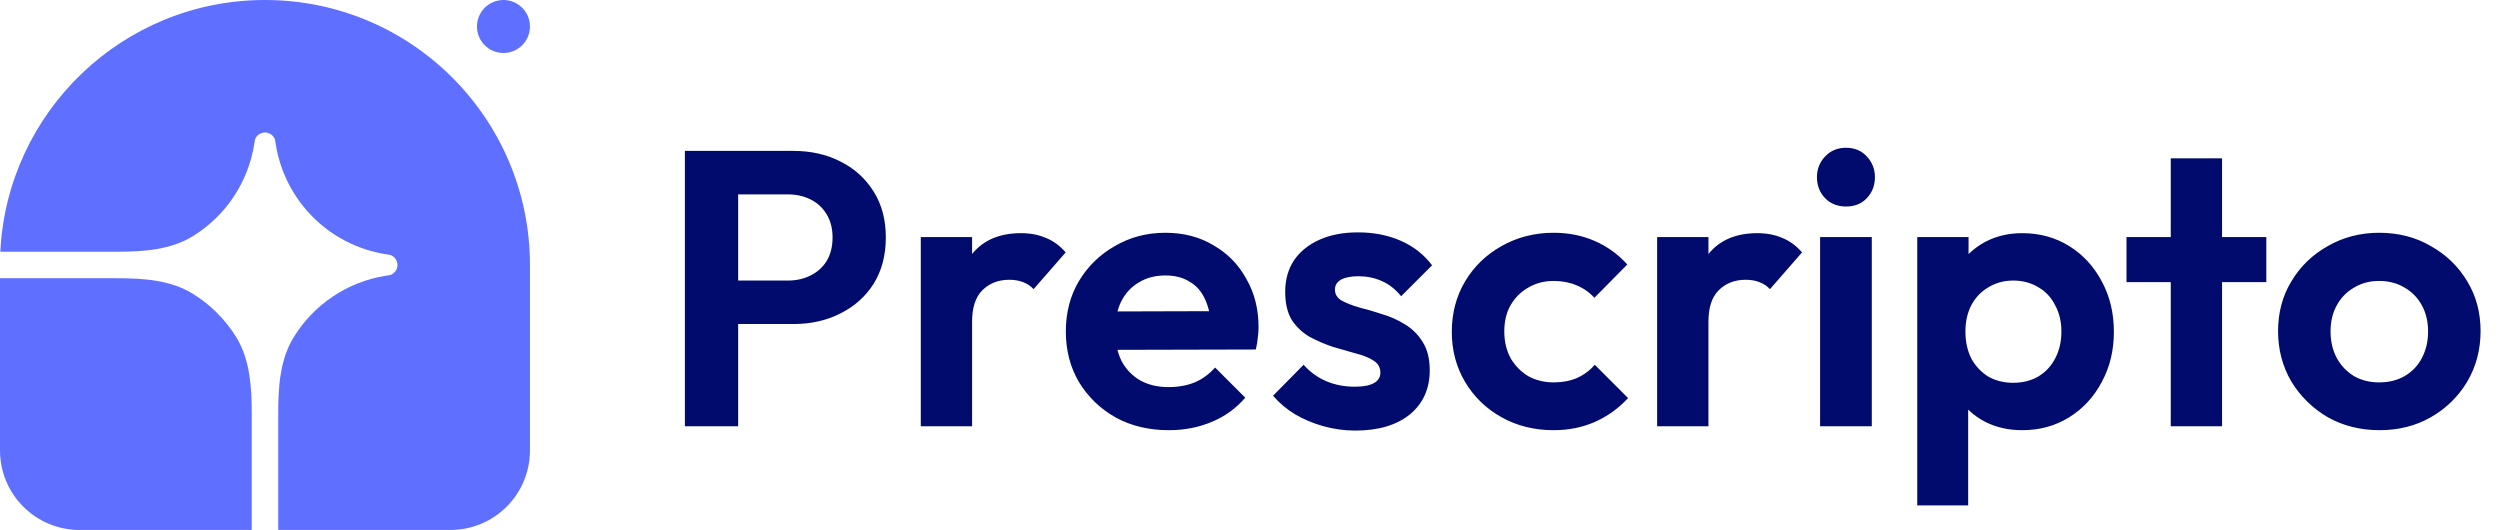
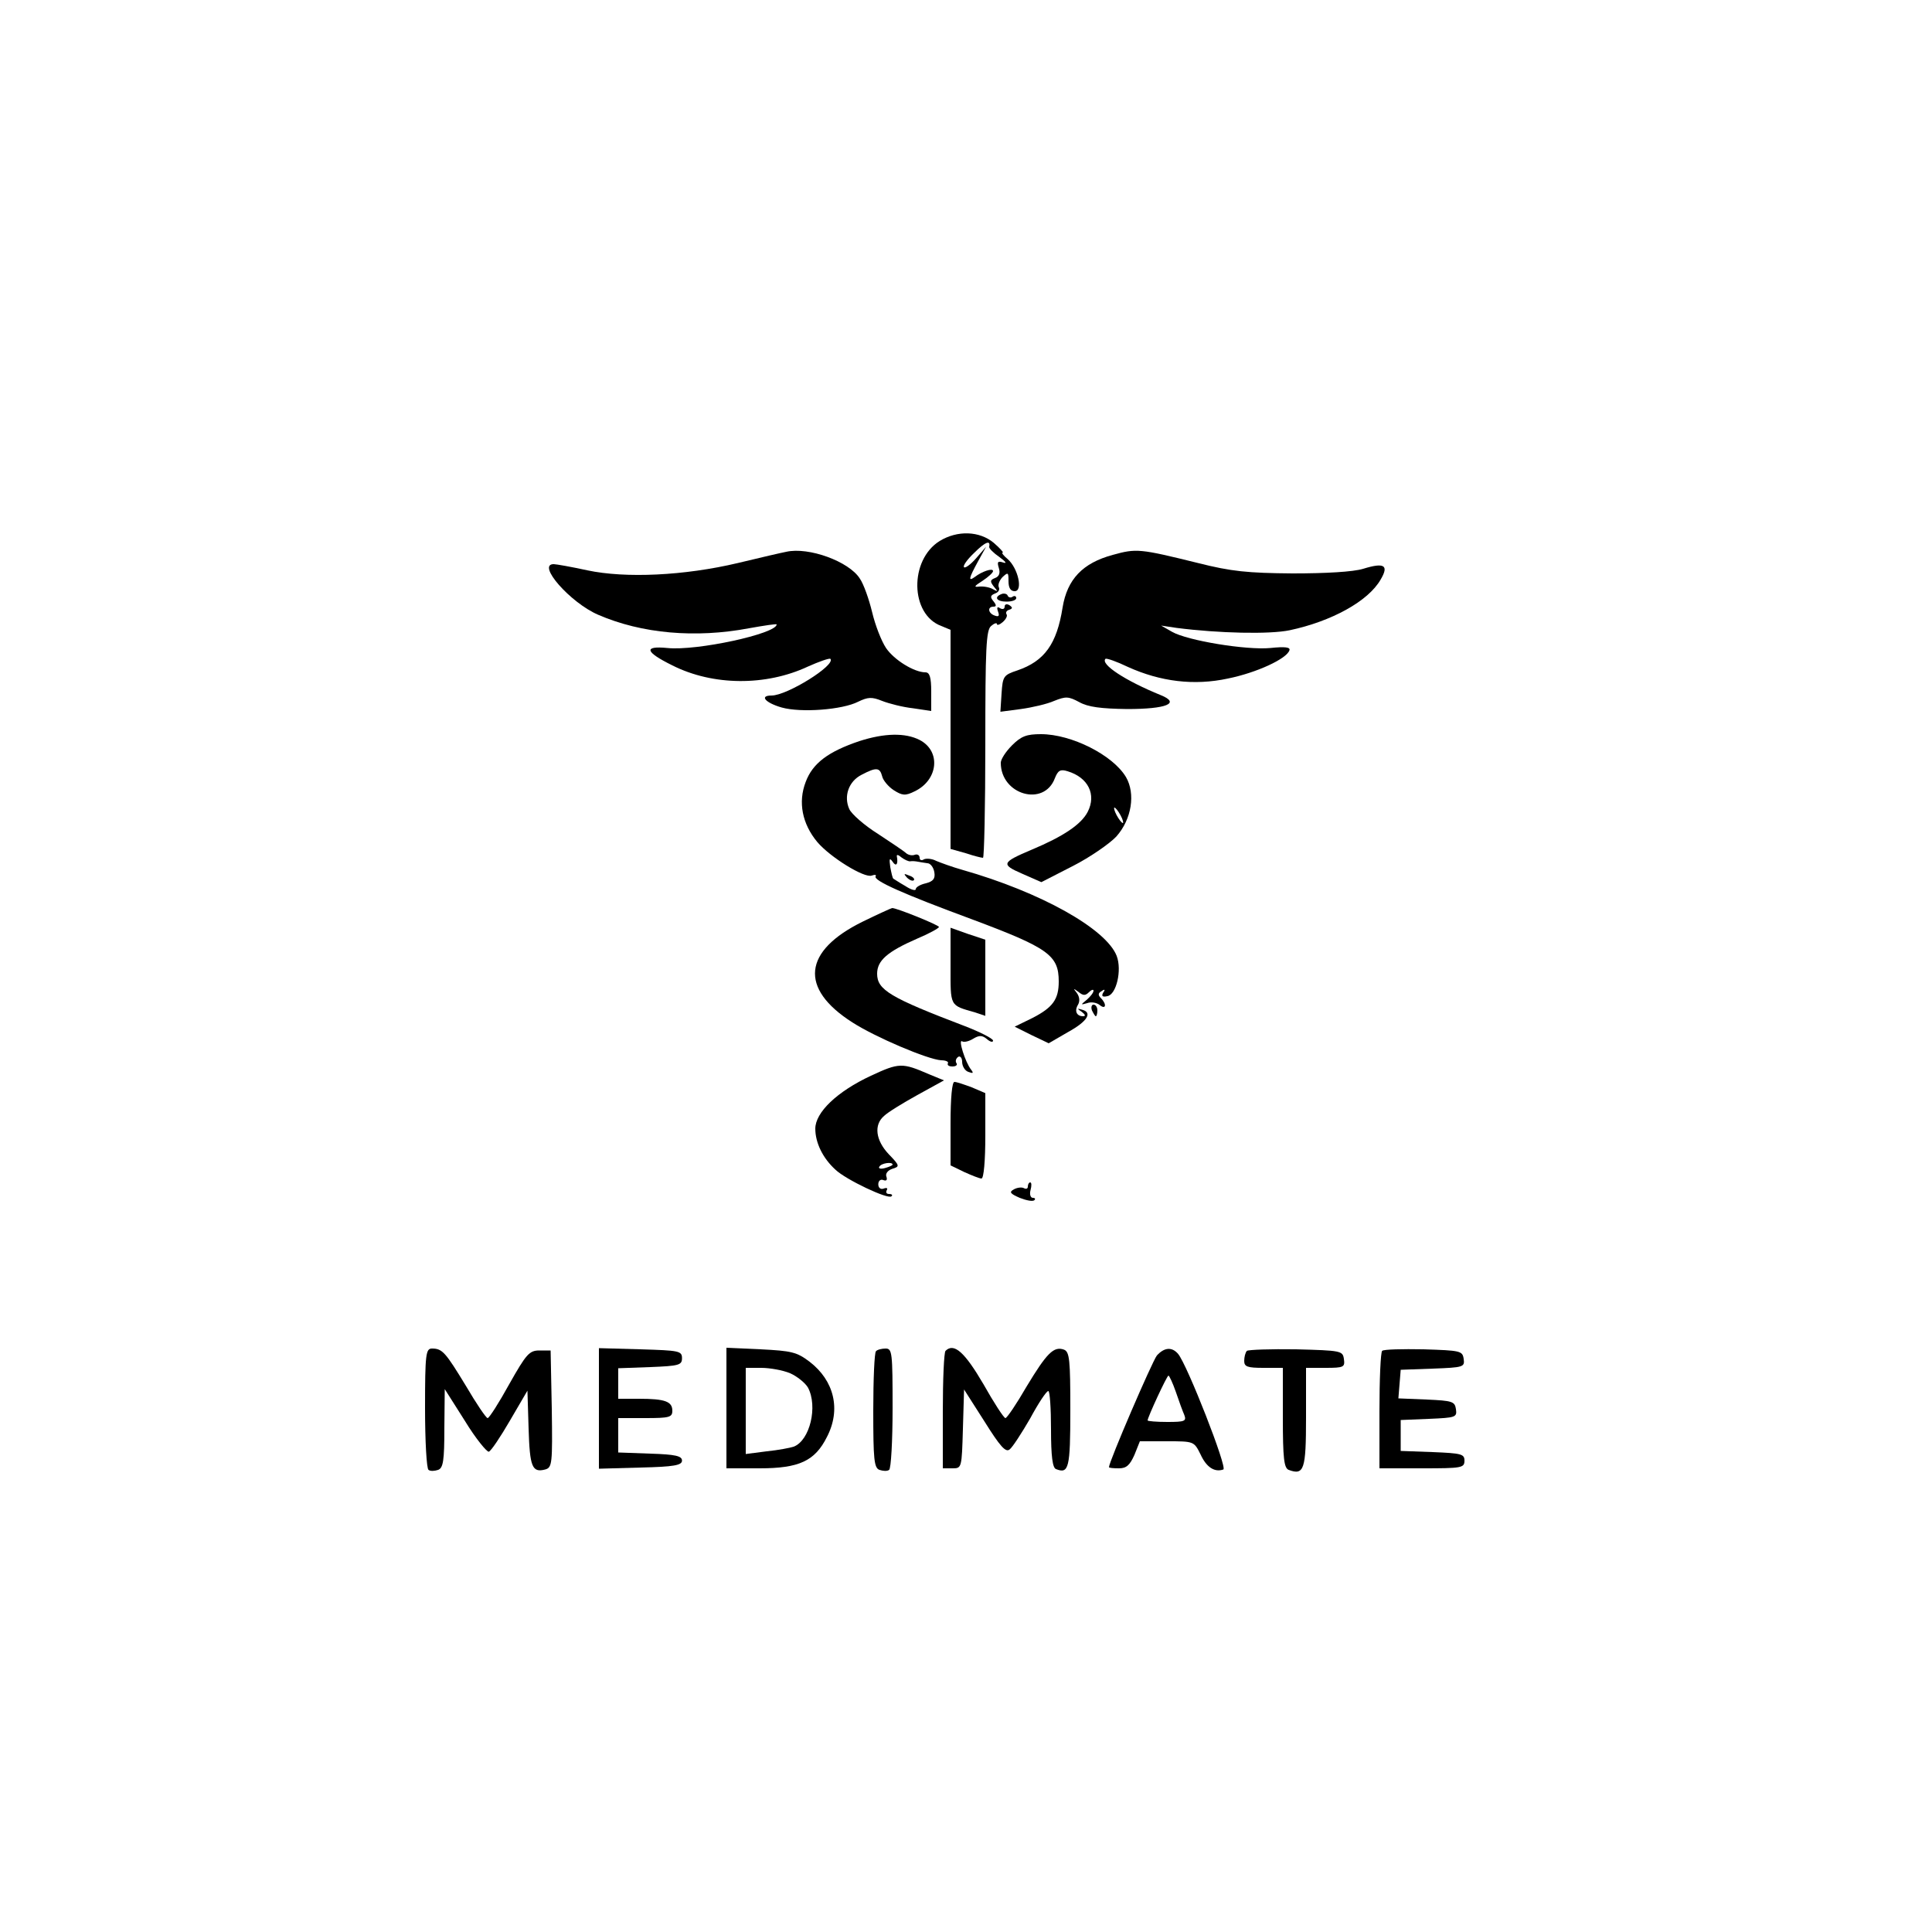
- <svg xmlns="http://www.w3.org/2000/svg" width="217" height="46" viewBox="0 0 217 46" fill="none">
-   <path d="M23 0C35.703 0 46 10.297 46 23V39.1C46 40.93 45.273 42.685 43.979 43.979C42.685 45.273 40.93 46 39.1 46H24.15V35.91C24.15 33.608 24.29 31.223 25.497 29.263C26.362 27.859 27.518 26.657 28.888 25.738C30.258 24.82 31.81 24.208 33.437 23.942L33.878 23.871C34.059 23.808 34.217 23.691 34.328 23.535C34.44 23.379 34.5 23.192 34.5 23C34.5 22.808 34.44 22.621 34.328 22.465C34.217 22.309 34.059 22.192 33.878 22.129L33.437 22.058C31.059 21.67 28.863 20.544 27.159 18.84C25.456 17.137 24.33 14.941 23.942 12.563L23.87 12.122C23.808 11.941 23.691 11.783 23.535 11.671C23.379 11.56 23.192 11.5 23 11.5C22.808 11.5 22.621 11.56 22.465 11.671C22.309 11.783 22.191 11.941 22.129 12.122L22.058 12.563C21.792 14.19 21.18 15.742 20.261 17.111C19.343 18.481 18.141 19.638 16.737 20.502C14.777 21.71 12.392 21.85 10.09 21.85H0.027C0.629 9.682 10.683 0 23 0Z" fill="#5F6FFF" />
-   <path d="M0 24.15H10.09C12.392 24.15 14.777 24.29 16.737 25.498C18.269 26.442 19.558 27.731 20.502 29.263C21.71 31.223 21.85 33.608 21.85 35.91V46H6.9C5.07 46 3.315 45.273 2.021 43.979C0.727 42.685 0 40.93 0 39.1L0 24.15ZM46 2.3C46 2.91 45.758 3.495 45.326 3.926C44.895 4.358 44.31 4.6 43.7 4.6C43.09 4.6 42.505 4.358 42.074 3.926C41.642 3.495 41.4 2.91 41.4 2.3C41.4 1.69 41.642 1.105 42.074 0.674C42.505 0.242 43.09 0 43.7 0C44.31 0 44.895 0.242 45.326 0.674C45.758 1.105 46 1.69 46 2.3Z" fill="#5F6FFF" />
-   <path d="M62.848 28.126V24.352H68.39C69.115 24.352 69.773 24.205 70.362 23.91C70.951 23.615 71.416 23.196 71.756 22.652C72.096 22.085 72.266 21.405 72.266 20.612C72.266 19.841 72.096 19.173 71.756 18.606C71.416 18.039 70.951 17.609 70.362 17.314C69.773 17.019 69.115 16.872 68.39 16.872H62.848V13.098H68.866C70.385 13.098 71.745 13.404 72.946 14.016C74.17 14.628 75.133 15.501 75.836 16.634C76.539 17.745 76.89 19.071 76.89 20.612C76.89 22.153 76.539 23.491 75.836 24.624C75.133 25.735 74.17 26.596 72.946 27.208C71.745 27.82 70.385 28.126 68.866 28.126H62.848ZM59.448 37V13.098H64.072V37H59.448ZM79.923 37V20.578H84.377V37H79.923ZM84.377 27.922L82.643 26.766C82.847 24.749 83.436 23.162 84.411 22.006C85.386 20.827 86.791 20.238 88.627 20.238C89.421 20.238 90.135 20.374 90.769 20.646C91.404 20.895 91.982 21.315 92.503 21.904L89.715 25.1C89.466 24.828 89.16 24.624 88.797 24.488C88.457 24.352 88.061 24.284 87.607 24.284C86.655 24.284 85.873 24.59 85.261 25.202C84.672 25.791 84.377 26.698 84.377 27.922ZM101.457 37.34C99.734 37.34 98.204 36.977 96.867 36.252C95.529 35.504 94.464 34.484 93.671 33.192C92.9 31.9 92.515 30.427 92.515 28.772C92.515 27.14 92.889 25.689 93.637 24.42C94.407 23.128 95.45 22.108 96.765 21.36C98.079 20.589 99.541 20.204 101.151 20.204C102.738 20.204 104.132 20.567 105.333 21.292C106.557 21.995 107.509 22.969 108.189 24.216C108.892 25.44 109.243 26.834 109.243 28.398C109.243 28.693 109.22 28.999 109.175 29.316C109.152 29.611 109.096 29.951 109.005 30.336L95.201 30.37V27.038L106.931 27.004L105.129 28.398C105.084 27.423 104.902 26.607 104.585 25.95C104.29 25.293 103.848 24.794 103.259 24.454C102.692 24.091 101.99 23.91 101.151 23.91C100.267 23.91 99.496 24.114 98.839 24.522C98.181 24.907 97.671 25.463 97.309 26.188C96.969 26.891 96.799 27.729 96.799 28.704C96.799 29.701 96.98 30.574 97.343 31.322C97.728 32.047 98.272 32.614 98.975 33.022C99.677 33.407 100.494 33.6 101.423 33.6C102.262 33.6 103.021 33.464 103.701 33.192C104.381 32.897 104.97 32.467 105.469 31.9L108.087 34.518C107.294 35.447 106.319 36.15 105.163 36.626C104.03 37.102 102.794 37.34 101.457 37.34ZM117.641 37.374C116.712 37.374 115.794 37.249 114.887 37C114.003 36.751 113.187 36.411 112.439 35.98C111.691 35.527 111.045 34.983 110.501 34.348L113.153 31.662C113.72 32.297 114.377 32.773 115.125 33.09C115.873 33.407 116.701 33.566 117.607 33.566C118.333 33.566 118.877 33.464 119.239 33.26C119.625 33.056 119.817 32.75 119.817 32.342C119.817 31.889 119.613 31.537 119.205 31.288C118.82 31.039 118.31 30.835 117.675 30.676C117.041 30.495 116.372 30.302 115.669 30.098C114.989 29.871 114.332 29.588 113.697 29.248C113.063 28.885 112.541 28.398 112.133 27.786C111.748 27.151 111.555 26.335 111.555 25.338C111.555 24.295 111.805 23.389 112.303 22.618C112.825 21.847 113.561 21.247 114.513 20.816C115.465 20.385 116.587 20.17 117.879 20.17C119.239 20.17 120.463 20.408 121.551 20.884C122.662 21.36 123.58 22.074 124.305 23.026L121.619 25.712C121.121 25.1 120.554 24.658 119.919 24.386C119.307 24.114 118.639 23.978 117.913 23.978C117.256 23.978 116.746 24.08 116.383 24.284C116.043 24.488 115.873 24.771 115.873 25.134C115.873 25.542 116.066 25.859 116.451 26.086C116.859 26.313 117.381 26.517 118.015 26.698C118.65 26.857 119.307 27.049 119.987 27.276C120.69 27.48 121.347 27.775 121.959 28.16C122.594 28.545 123.104 29.055 123.489 29.69C123.897 30.325 124.101 31.141 124.101 32.138C124.101 33.747 123.523 35.028 122.367 35.98C121.211 36.909 119.636 37.374 117.641 37.374ZM134.857 37.34C133.179 37.34 131.672 36.966 130.335 36.218C128.997 35.47 127.943 34.45 127.173 33.158C126.402 31.866 126.017 30.415 126.017 28.806C126.017 27.174 126.402 25.712 127.173 24.42C127.943 23.128 128.997 22.108 130.335 21.36C131.695 20.589 133.202 20.204 134.857 20.204C136.149 20.204 137.339 20.442 138.427 20.918C139.515 21.394 140.455 22.074 141.249 22.958L138.393 25.848C137.962 25.372 137.441 25.009 136.829 24.76C136.239 24.511 135.582 24.386 134.857 24.386C134.041 24.386 133.304 24.579 132.647 24.964C132.012 25.327 131.502 25.837 131.117 26.494C130.754 27.129 130.573 27.888 130.573 28.772C130.573 29.633 130.754 30.404 131.117 31.084C131.502 31.741 132.012 32.263 132.647 32.648C133.304 33.011 134.041 33.192 134.857 33.192C135.605 33.192 136.273 33.067 136.863 32.818C137.475 32.546 137.996 32.161 138.427 31.662L141.317 34.552C140.478 35.459 139.515 36.15 138.427 36.626C137.339 37.102 136.149 37.34 134.857 37.34ZM143.839 37V20.578H148.293V37H143.839ZM148.293 27.922L146.559 26.766C146.763 24.749 147.353 23.162 148.327 22.006C149.302 20.827 150.707 20.238 152.543 20.238C153.337 20.238 154.051 20.374 154.685 20.646C155.32 20.895 155.898 21.315 156.419 21.904L153.631 25.1C153.382 24.828 153.076 24.624 152.713 24.488C152.373 24.352 151.977 24.284 151.523 24.284C150.571 24.284 149.789 24.59 149.177 25.202C148.588 25.791 148.293 26.698 148.293 27.922ZM157.984 37V20.578H162.472V37H157.984ZM160.228 17.926C159.502 17.926 158.902 17.688 158.426 17.212C157.95 16.713 157.712 16.101 157.712 15.376C157.712 14.673 157.95 14.073 158.426 13.574C158.902 13.075 159.502 12.826 160.228 12.826C160.976 12.826 161.576 13.075 162.03 13.574C162.506 14.073 162.744 14.673 162.744 15.376C162.744 16.101 162.506 16.713 162.03 17.212C161.576 17.688 160.976 17.926 160.228 17.926ZM175.529 37.34C174.351 37.34 173.285 37.102 172.333 36.626C171.381 36.127 170.622 35.459 170.055 34.62C169.489 33.781 169.183 32.818 169.137 31.73V25.916C169.183 24.828 169.489 23.865 170.055 23.026C170.645 22.165 171.404 21.485 172.333 20.986C173.285 20.487 174.351 20.238 175.529 20.238C177.048 20.238 178.408 20.612 179.609 21.36C180.811 22.108 181.751 23.128 182.431 24.42C183.134 25.712 183.485 27.174 183.485 28.806C183.485 30.415 183.134 31.866 182.431 33.158C181.751 34.45 180.811 35.47 179.609 36.218C178.408 36.966 177.048 37.34 175.529 37.34ZM174.747 33.226C175.563 33.226 176.289 33.045 176.923 32.682C177.558 32.297 178.045 31.775 178.385 31.118C178.748 30.438 178.929 29.656 178.929 28.772C178.929 27.911 178.748 27.151 178.385 26.494C178.045 25.814 177.558 25.293 176.923 24.93C176.289 24.545 175.563 24.352 174.747 24.352C173.954 24.352 173.24 24.545 172.605 24.93C171.971 25.293 171.472 25.814 171.109 26.494C170.769 27.151 170.599 27.911 170.599 28.772C170.599 29.656 170.769 30.438 171.109 31.118C171.472 31.775 171.959 32.297 172.571 32.682C173.206 33.045 173.931 33.226 174.747 33.226ZM166.417 43.868V20.578H170.871V24.896L170.123 28.874L170.837 32.852V43.868H166.417ZM188.421 37V13.744H192.875V37H188.421ZM184.579 24.488V20.578H196.717V24.488H184.579ZM206.542 37.34C204.887 37.34 203.391 36.966 202.054 36.218C200.739 35.447 199.685 34.416 198.892 33.124C198.121 31.809 197.736 30.347 197.736 28.738C197.736 27.129 198.121 25.689 198.892 24.42C199.662 23.128 200.716 22.108 202.054 21.36C203.391 20.589 204.876 20.204 206.508 20.204C208.185 20.204 209.681 20.589 210.996 21.36C212.333 22.108 213.387 23.128 214.158 24.42C214.928 25.689 215.314 27.129 215.314 28.738C215.314 30.347 214.928 31.809 214.158 33.124C213.387 34.416 212.333 35.447 210.996 36.218C209.681 36.966 208.196 37.34 206.542 37.34ZM206.508 33.192C207.346 33.192 208.083 33.011 208.718 32.648C209.375 32.263 209.874 31.741 210.214 31.084C210.576 30.404 210.758 29.633 210.758 28.772C210.758 27.911 210.576 27.151 210.214 26.494C209.851 25.837 209.352 25.327 208.718 24.964C208.083 24.579 207.346 24.386 206.508 24.386C205.692 24.386 204.966 24.579 204.332 24.964C203.697 25.327 203.198 25.837 202.836 26.494C202.473 27.151 202.292 27.911 202.292 28.772C202.292 29.633 202.473 30.404 202.836 31.084C203.198 31.741 203.697 32.263 204.332 32.648C204.966 33.011 205.692 33.192 206.508 33.192Z" fill="#000B6D" />
+ <svg xmlns="http://www.w3.org/2000/svg" version="1.0" width="500pt" height="500pt" viewBox="0 0 500 500" preserveAspectRatio="xMidYMid meet">
+   <g transform="translate(0,500) scale(0.1,-0.1)" fill="#000000" stroke="none">
+     <path d="M2432 3600 c-79 -49 -77 -190 4 -220 l24 -10 0 -283 0 -284 39 -11 c21 -7 41 -12 45 -12 3 0 6 132 6 294 0 249 2 295 15 306 8 7 15 9 15 5 0 -4 7 -2 15 5 8 7 13 16 10 20 -3 5 0 10 7 12 9 3 9 6 0 12 -7 4 -12 2 -12 -4 0 -6 -5 -8 -12 -4 -7 5 -9 2 -5 -9 4 -11 2 -14 -9 -10 -17 6 -19 23 -3 23 8 0 8 4 0 14 -9 11 -8 15 4 20 9 3 13 10 10 16 -3 6 1 17 9 26 15 14 16 13 16 -10 0 -17 5 -26 16 -26 22 0 9 59 -18 83 -11 9 -17 17 -13 17 3 0 -7 11 -23 25 -37 31 -94 33 -140 5z m128 -15 c-1 -4 11 -16 27 -27 15 -11 20 -17 10 -14 -15 5 -17 2 -12 -14 4 -13 1 -22 -10 -26 -13 -5 -13 -9 -3 -22 11 -13 11 -14 -2 -7 -8 5 -24 8 -35 7 -16 -2 -14 1 8 15 15 10 27 21 27 25 0 9 -29 -1 -47 -15 -18 -13 -16 -4 8 40 l21 38 -26 -30 c-14 -16 -28 -26 -31 -23 -4 3 8 20 26 37 29 29 43 34 39 16z" />
+     <path d="M2035 3572 c-11 -2 -67 -15 -125 -29 -139 -33 -291 -40 -390 -19 -41 9 -81 16 -87 16 -45 0 43 -100 115 -131 113 -49 252 -61 390 -35 39 7 72 12 72 10 0 -24 -207 -69 -283 -61 -62 6 -58 -10 13 -45 105 -53 242 -54 351 -3 29 13 55 22 58 20 15 -16 -112 -95 -152 -95 -33 0 -16 -19 26 -31 50 -14 157 -6 198 15 25 12 35 13 62 2 18 -7 53 -16 80 -19 l47 -7 0 50 c0 37 -4 50 -15 50 -29 0 -81 32 -102 63 -12 18 -28 59 -36 93 -8 33 -22 73 -32 87 -28 44 -132 82 -190 69z" />
+     <path d="M2880 3564 c-78 -21 -118 -63 -130 -136 -15 -95 -47 -139 -117 -163 -36 -12 -38 -15 -41 -60 l-3 -47 53 7 c29 4 68 13 86 21 30 12 37 12 65 -3 23 -13 57 -17 124 -18 102 0 139 15 87 36 -91 37 -157 80 -143 94 3 2 29 -7 58 -21 84 -38 171 -49 259 -30 74 15 152 51 159 73 3 8 -11 10 -49 6 -62 -6 -215 19 -255 42 l-28 16 40 -6 c109 -14 241 -17 293 -6 108 23 203 75 235 131 22 37 10 45 -45 28 -26 -8 -97 -12 -183 -12 -116 1 -158 5 -245 27 -150 37 -159 38 -220 21z" />
+     <path d="M2593 3463 c-22 -8 -14 -20 12 -20 14 0 25 4 25 9 0 5 -4 7 -9 4 -5 -4 -11 -2 -13 2 -1 5 -9 7 -15 5z" />
+     <path d="M2224 3082 c-80 -27 -121 -57 -139 -106 -20 -52 -9 -108 30 -155 34 -40 122 -94 141 -87 8 3 13 2 10 -2 -6 -11 73 -46 249 -111 198 -74 225 -93 225 -161 0 -46 -15 -67 -67 -94 l-47 -23 44 -22 44 -21 50 29 c51 28 64 51 36 58 -13 4 -13 3 0 -6 9 -7 10 -11 3 -11 -17 0 -23 14 -13 30 5 9 4 20 -3 30 -10 13 -10 13 4 3 12 -10 18 -10 27 -1 7 7 12 8 12 4 0 -5 -8 -15 -17 -23 -17 -14 -17 -14 1 -9 10 4 25 1 32 -5 16 -13 19 2 3 18 -8 8 -7 13 2 18 8 6 10 4 4 -4 -5 -9 -2 -12 11 -9 23 4 38 67 24 104 -27 70 -196 165 -400 223 -25 7 -55 18 -67 23 -11 6 -26 7 -32 4 -6 -4 -11 -2 -11 4 0 7 -6 10 -12 8 -7 -3 -17 -1 -23 4 -5 5 -38 27 -73 50 -35 22 -68 51 -74 64 -15 33 -2 72 32 89 38 20 47 19 53 -4 2 -10 16 -27 30 -36 22 -14 30 -15 54 -3 61 29 69 104 13 133 -37 19 -91 18 -156 -3z m132 -311 c5 1 14 0 19 -1 6 -1 17 -3 25 -4 8 0 16 -11 18 -23 3 -17 -3 -24 -22 -29 -14 -3 -26 -10 -26 -15 0 -5 -12 -2 -27 8 -16 9 -29 18 -31 19 -2 1 -5 14 -8 30 -3 22 -2 25 6 14 9 -14 15 -7 11 14 -1 5 4 4 12 -3 8 -6 19 -11 23 -10z" />
+     <path d="M2347 2729 c7 -7 15 -10 18 -7 3 3 -2 9 -12 12 -14 6 -15 5 -6 -5z" />
+     <path d="M2619 3071 c-16 -16 -29 -36 -29 -45 0 -83 112 -115 140 -40 8 20 14 24 33 18 53 -16 75 -60 52 -105 -17 -33 -64 -64 -145 -98 -78 -33 -80 -38 -25 -62 l50 -22 82 42 c45 23 95 58 112 76 40 45 50 111 25 154 -34 57 -141 111 -220 111 -37 0 -51 -5 -75 -29z m281 -181 c6 -11 8 -20 6 -20 -3 0 -10 9 -16 20 -6 11 -8 20 -6 20 3 0 10 -9 16 -20z" />
+     <path d="M2233 2615 c-155 -76 -165 -173 -27 -261 59 -38 195 -96 230 -98 12 0 20 -4 17 -8 -2 -5 3 -8 12 -8 9 0 14 4 10 9 -3 5 -1 12 5 16 5 3 10 -3 10 -13 0 -11 7 -23 16 -26 13 -5 14 -3 7 6 -15 19 -34 80 -23 73 5 -3 18 0 29 7 15 9 23 9 35 -1 9 -8 16 -9 16 -4 0 5 -33 22 -72 37 -194 74 -228 94 -228 136 0 34 26 57 104 91 31 13 56 27 56 30 0 5 -109 49 -121 49 -2 0 -37 -16 -76 -35z" />
+     <path d="M2460 2500 c0 -106 -3 -101 63 -120 l27 -9 0 99 0 98 -45 15 -45 16 0 -99z" />
+     <path d="M2826 2385 c4 -8 8 -15 10 -15 2 0 4 7 4 15 0 8 -4 15 -10 15 -5 0 -7 -7 -4 -15z" />
+     <path d="M2254 2216 c-88 -41 -144 -95 -144 -137 0 -36 19 -76 52 -106 27 -26 137 -78 145 -69 4 3 1 6 -6 6 -7 0 -9 4 -6 10 3 5 0 7 -8 4 -8 -3 -14 2 -14 11 0 9 6 14 13 11 8 -3 11 0 8 9 -3 7 3 16 15 20 20 6 20 8 -9 38 -34 36 -39 76 -12 99 9 9 48 33 86 54 l69 38 -39 16 c-69 30 -77 30 -150 -4z m56 -230 c0 -2 -9 -6 -20 -9 -11 -3 -18 -1 -14 4 5 9 34 13 34 5z" />
+     <path d="M2460 2092 l0 -108 35 -17 c20 -9 40 -17 45 -17 6 0 10 46 10 111 l0 110 -35 15 c-19 7 -39 14 -45 14 -6 0 -10 -40 -10 -108z" />
+     <path d="M2660 1929 c0 -5 -4 -7 -10 -4 -5 3 -17 2 -26 -3 -13 -7 -10 -11 15 -22 18 -7 34 -10 38 -6 3 3 2 6 -4 6 -6 0 -9 9 -6 20 3 11 3 20 -1 20 -3 0 -6 -5 -6 -11z" />
+     <path d="M1100 1356 c0 -85 4 -157 9 -160 5 -4 16 -3 25 0 13 5 16 24 16 108 l1 101 52 -82 c28 -46 57 -81 62 -80 6 2 30 38 55 81 l45 77 3 -98 c3 -99 9 -115 43 -106 18 5 19 15 17 157 l-3 151 -29 0 c-26 0 -34 -9 -78 -87 -27 -49 -52 -88 -56 -88 -4 0 -29 37 -56 83 -53 87 -61 97 -88 97 -16 0 -18 -14 -18 -154z" />
+     <path d="M1550 1355 l0 -156 108 3 c87 2 107 6 107 18 0 12 -17 16 -82 18 l-83 3 0 44 0 45 70 0 c62 0 70 2 70 19 0 24 -19 31 -86 31 l-54 0 0 40 0 39 83 3 c74 3 82 5 82 23 0 19 -8 20 -107 23 l-108 3 0 -156z" />
+     <path d="M1880 1356 l0 -156 86 0 c102 0 143 19 174 81 37 71 19 146 -45 195 -33 25 -47 28 -126 32 l-89 4 0 -156z m165 90 c18 -8 39 -25 46 -37 26 -49 5 -137 -37 -153 -9 -3 -40 -9 -70 -12 l-54 -7 0 112 0 111 40 0 c22 0 56 -6 75 -14z" />
+     <path d="M2267 1503 c-4 -3 -7 -73 -7 -154 0 -125 2 -148 16 -153 9 -3 20 -4 25 0 5 3 9 75 9 160 0 143 -1 154 -18 154 -10 0 -22 -3 -25 -7z" />
+     <path d="M2447 1504 c-4 -4 -7 -74 -7 -156 l0 -148 25 0 c24 0 24 1 27 102 l3 102 53 -83 c40 -64 55 -81 65 -72 7 5 31 42 53 80 21 39 42 71 47 71 4 0 7 -45 7 -99 0 -70 4 -100 13 -103 33 -13 37 2 37 153 0 129 -2 150 -16 156 -27 10 -45 -9 -97 -95 -26 -45 -51 -82 -55 -82 -4 0 -30 40 -57 88 -48 82 -76 108 -98 86z" />
+     <path d="M2994 1492 c-12 -15 -124 -275 -124 -289 0 -2 11 -3 26 -3 19 0 28 8 40 35 l14 35 70 0 c70 0 70 0 87 -34 15 -33 36 -47 59 -39 11 4 -93 270 -117 299 -16 19 -36 17 -55 -4z m49 -94 c8 -24 18 -51 22 -60 6 -16 1 -18 -44 -18 -28 0 -51 2 -51 4 0 8 50 116 54 116 2 0 11 -19 19 -42z" />
+     <path d="M3227 1504 c-4 -4 -7 -16 -7 -26 0 -15 8 -18 50 -18 l50 0 0 -129 c0 -105 3 -130 15 -135 40 -15 45 1 45 135 l0 129 51 0 c47 0 50 2 47 23 -3 21 -7 22 -124 25 -66 1 -123 -1 -127 -4z" />
+     <path d="M3577 1504 c-4 -4 -7 -74 -7 -156 l0 -148 110 0 c103 0 110 1 110 20 0 17 -8 19 -82 22 l-83 3 0 40 0 40 73 3 c69 3 73 4 70 25 -3 20 -9 22 -76 25 l-73 3 3 37 3 37 83 3 c79 3 83 4 80 25 -3 21 -8 22 -104 25 -55 1 -103 0 -107 -4z" />
+   </g>
</svg>
